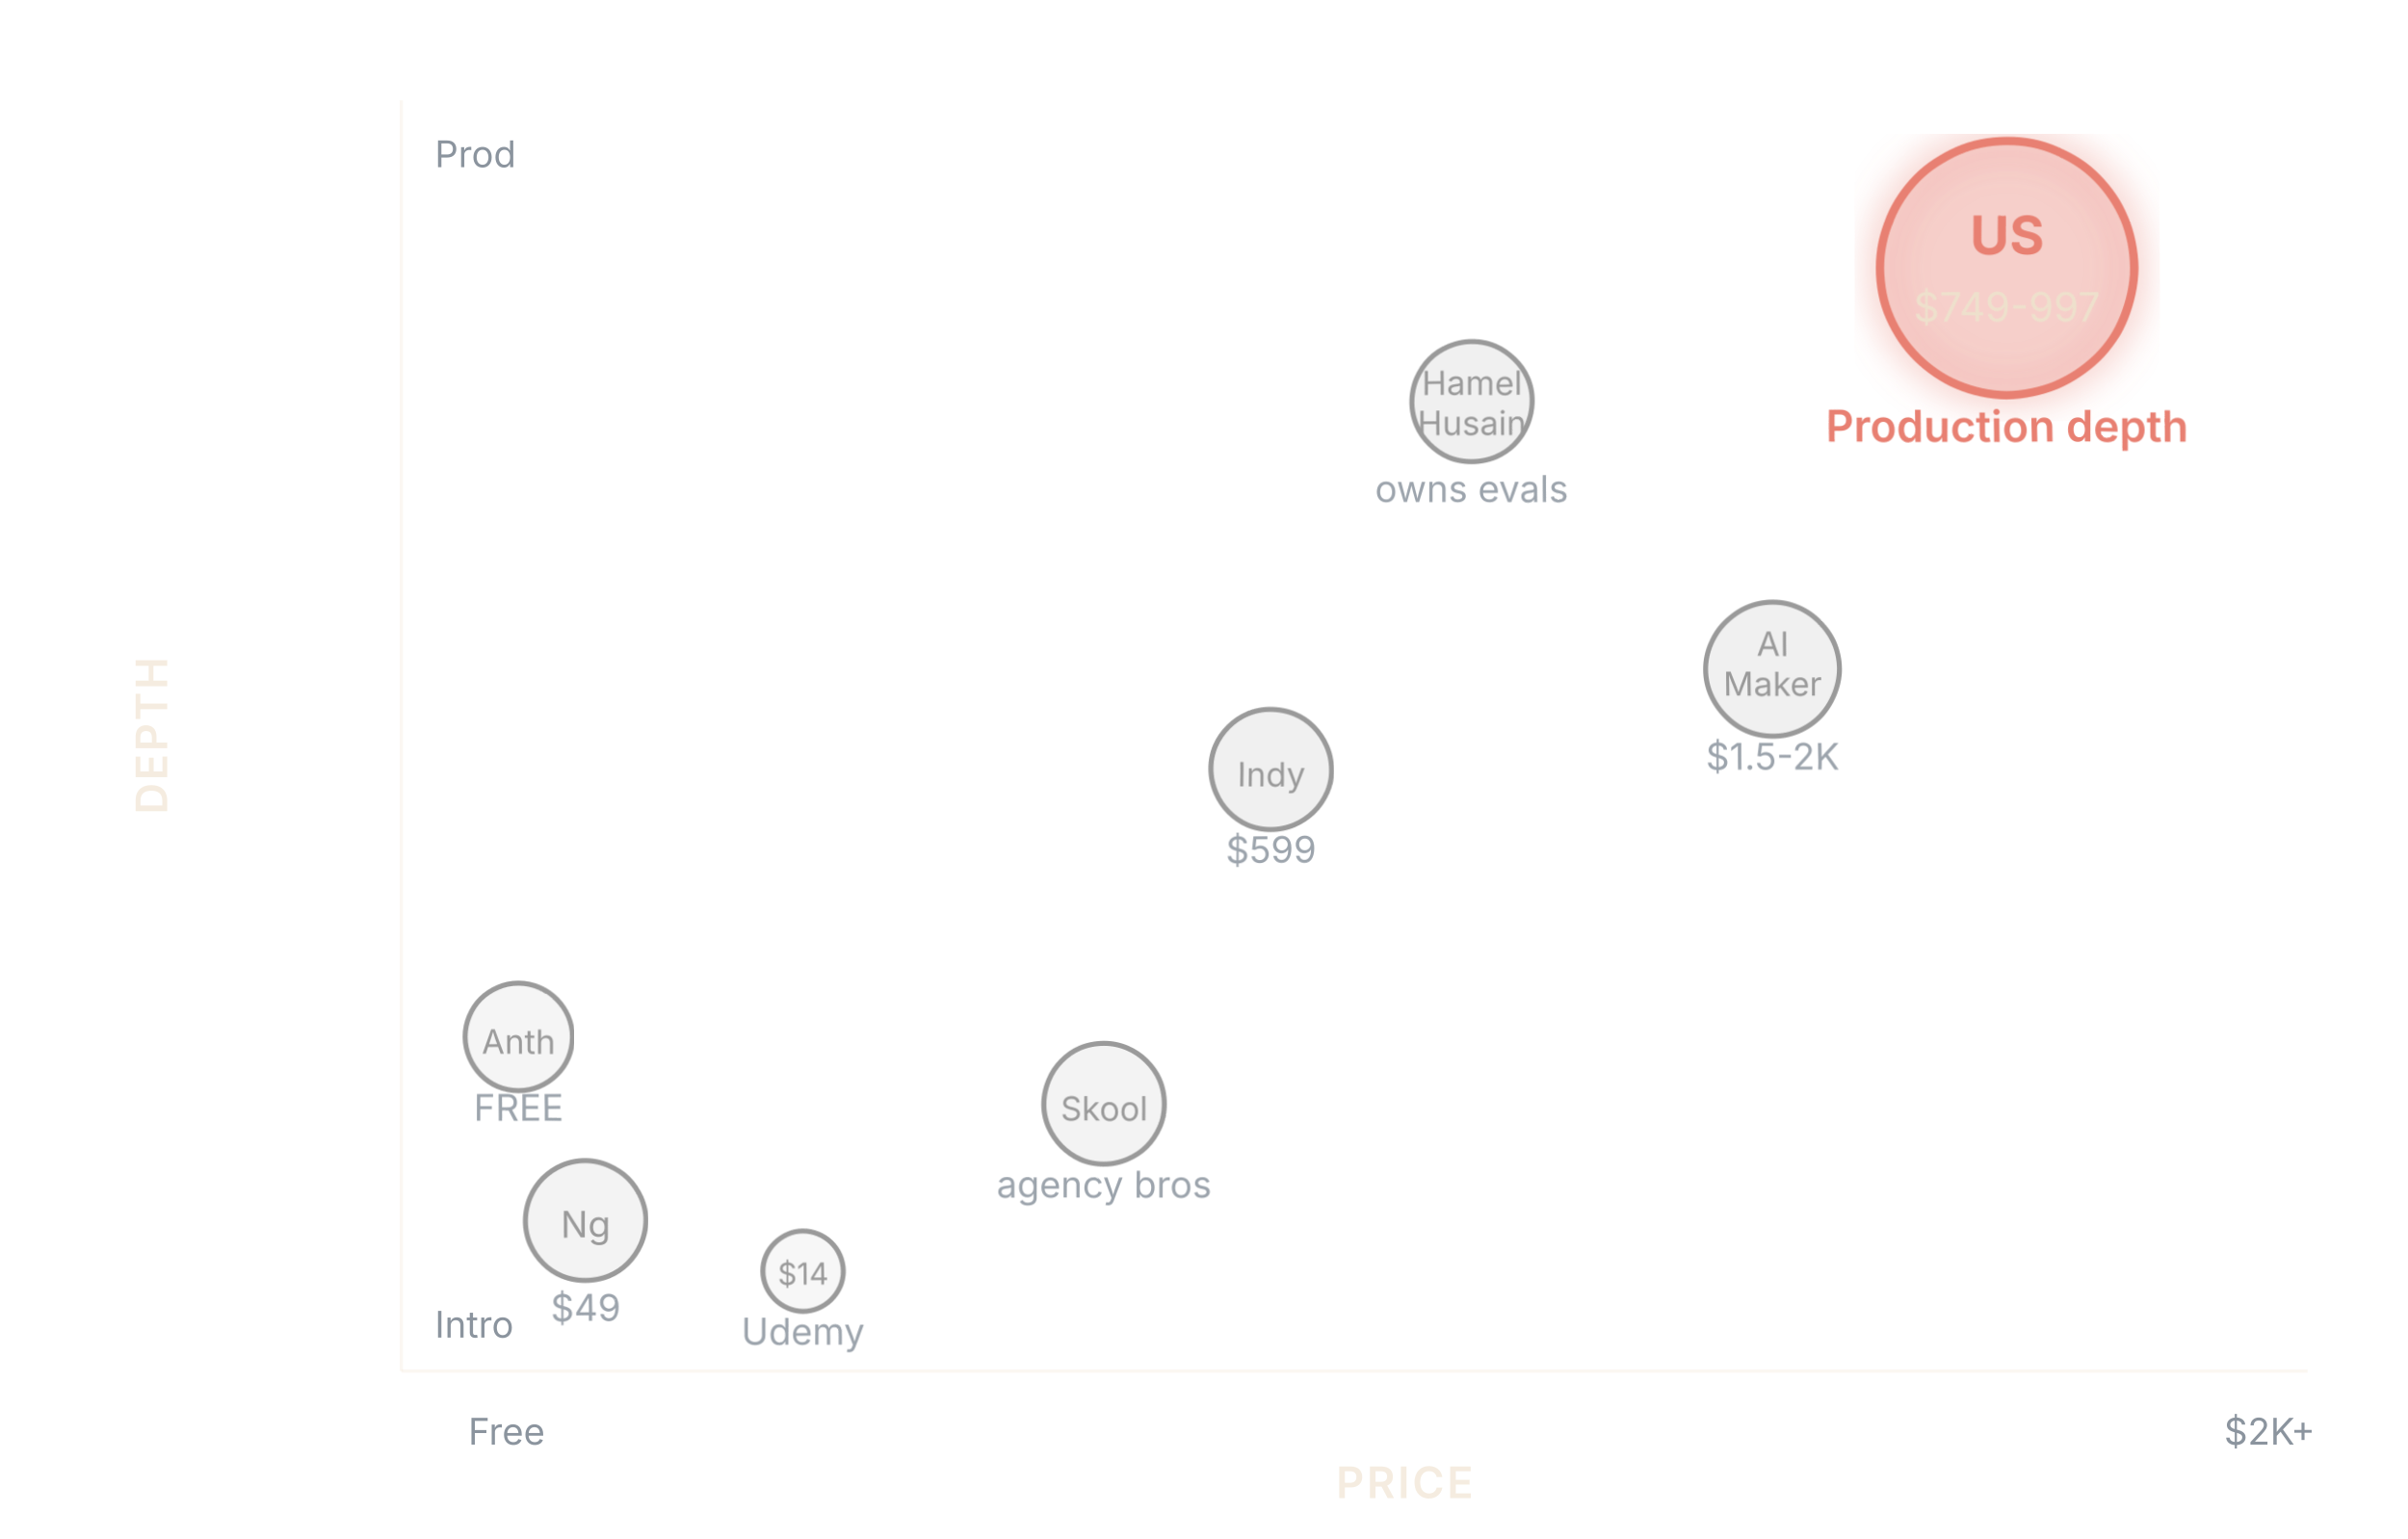
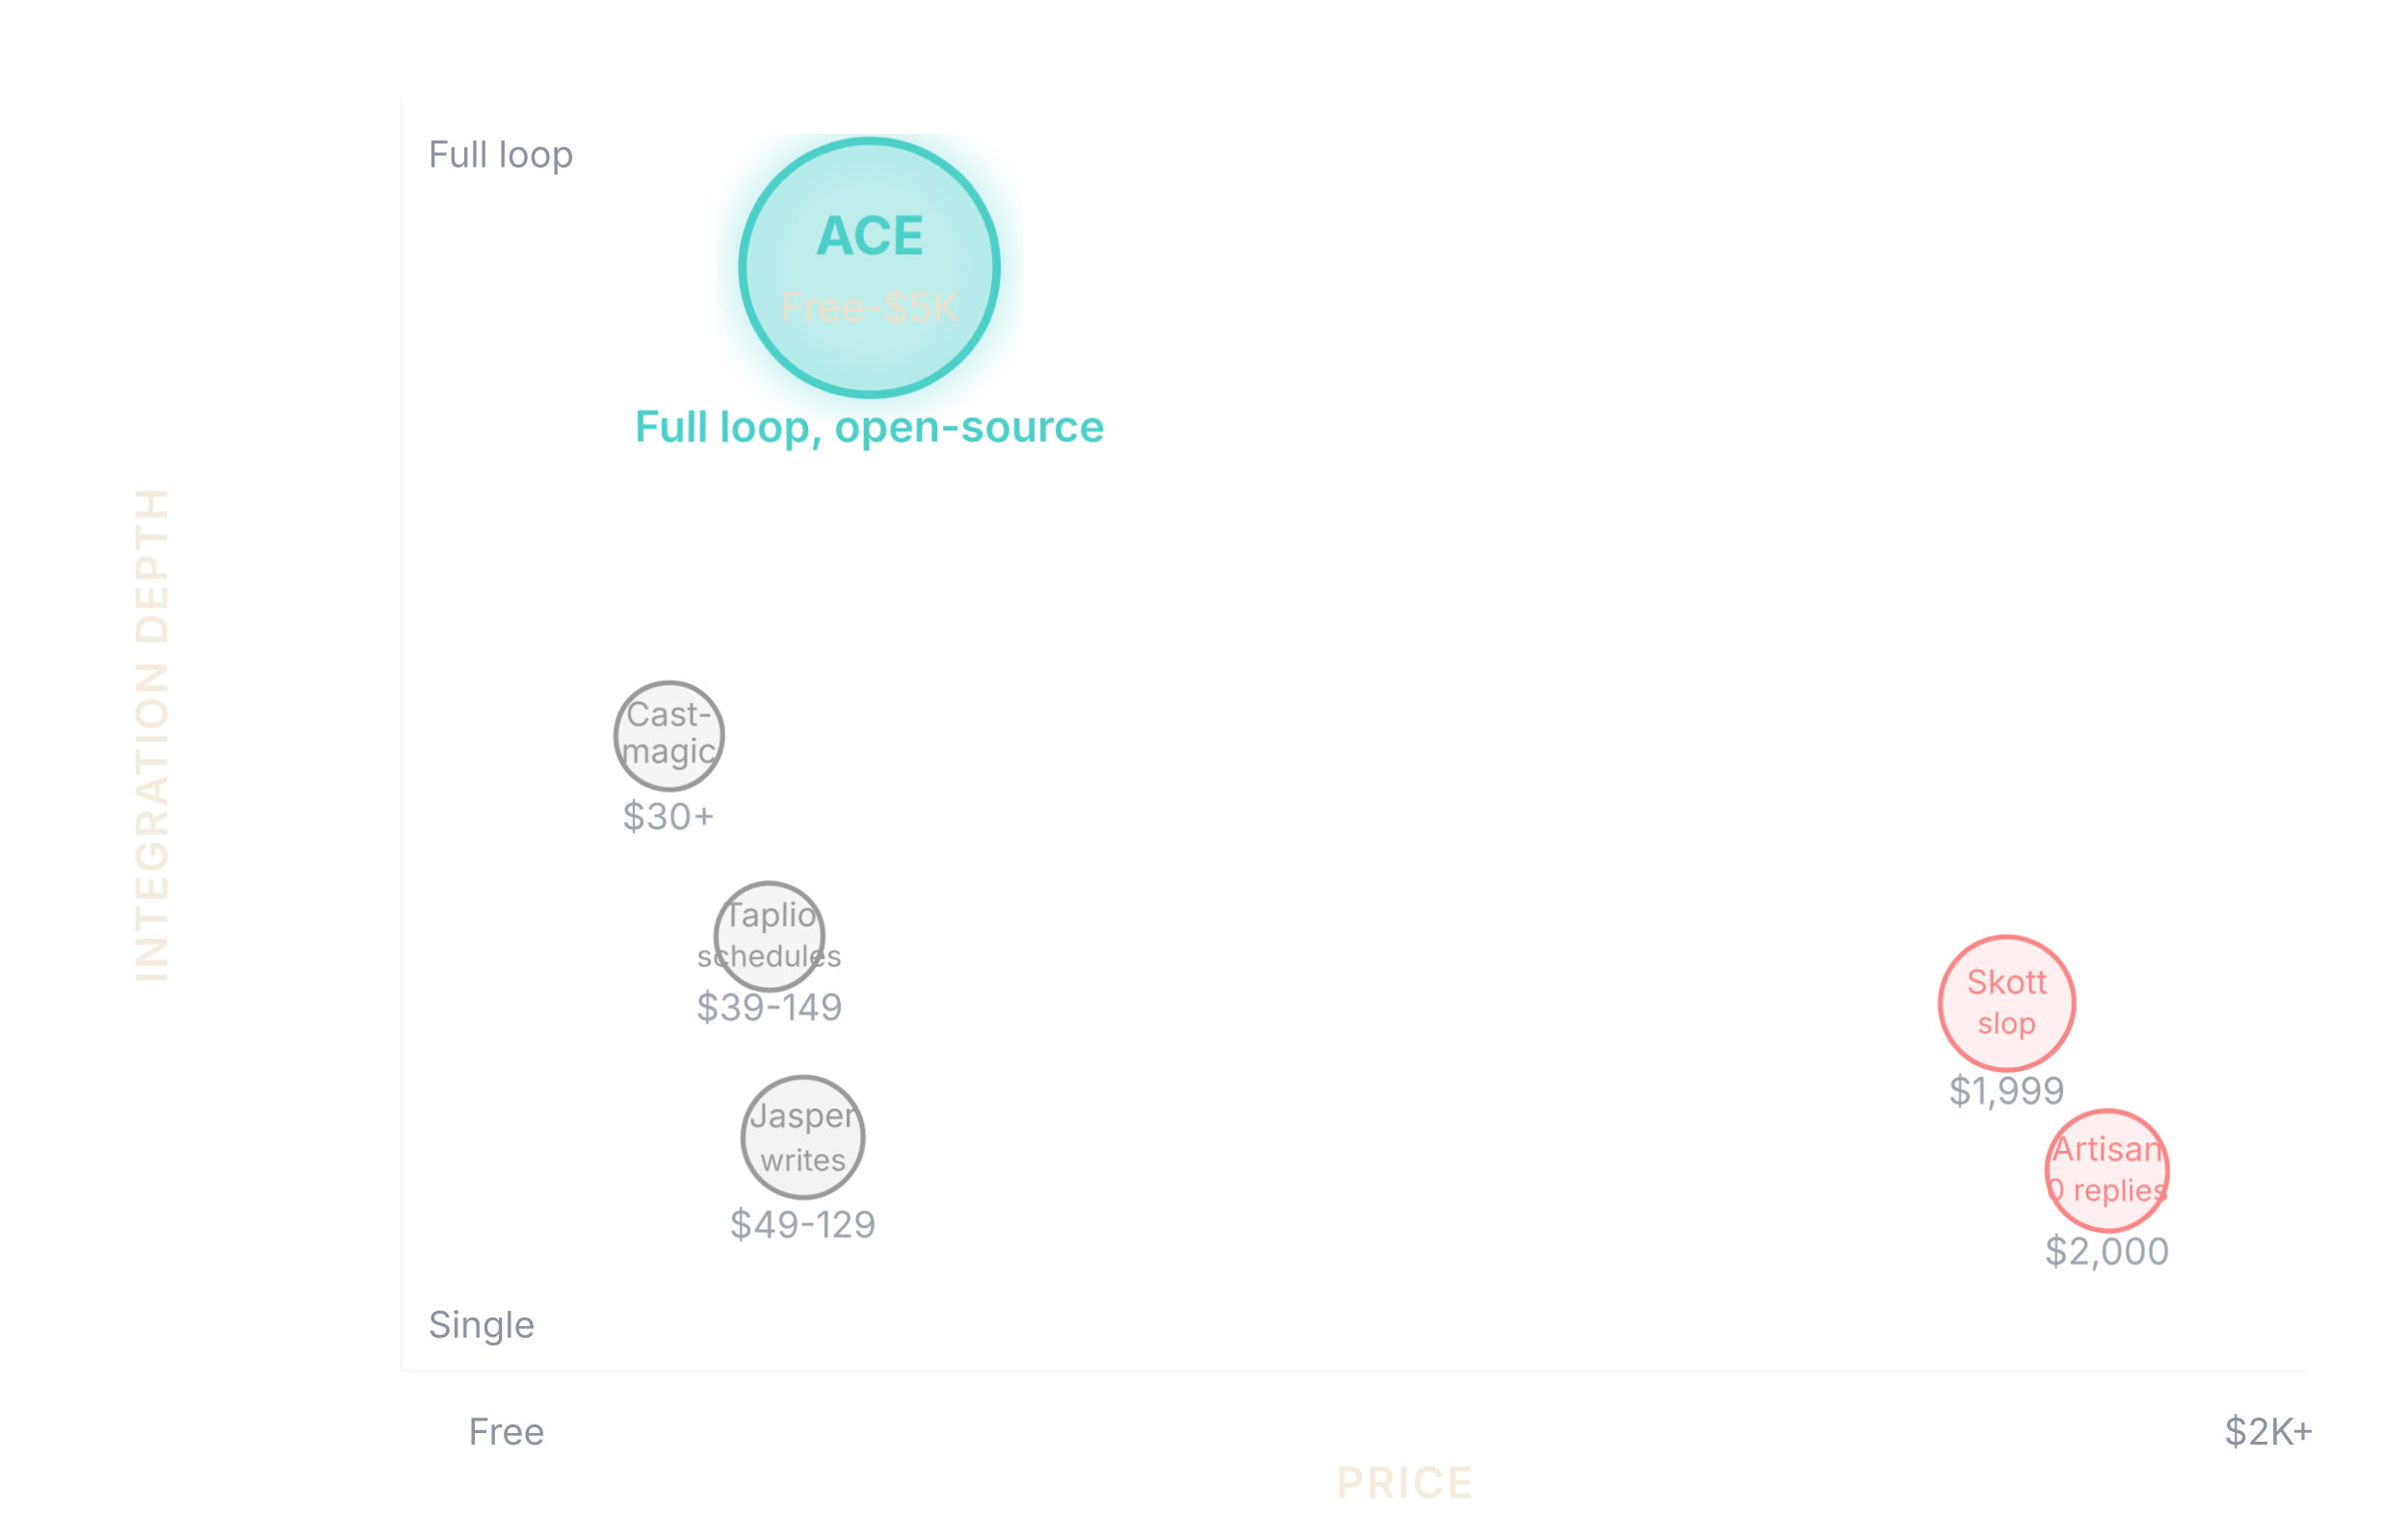
<svg xmlns="http://www.w3.org/2000/svg" viewBox="0 0 720 460" style="width:100%;max-width:720px;">
  <defs>
    <filter id="roughen-9" x="-2%" y="-2%" width="104%" height="104%">
      <feTurbulence type="turbulence" baseFrequency="0.03" numOctaves="2" result="noise" seed="9" />
      <feDisplacementMap in="SourceGraphic" in2="noise" scale="0.4" xChannelSelector="R" yChannelSelector="G" />
    </filter>
    <filter id="glow-9">
      <feGaussianBlur stdDeviation="6" result="blur" />
      <feMerge>
        <feMergeNode in="blur" />
        <feMergeNode in="SourceGraphic" />
      </feMerge>
    </filter>
  </defs>
  <style>
    .competitor { transition: transform 0.2s ease, opacity 0.2s ease; transform-origin: center; cursor: pointer; }
    .competitor:hover { transform: scale(1.15); opacity: 1 !important; }
    .competitor { opacity: 0.85; }
    @keyframes usPulse {
      0%, 100% { r: 38; opacity: 0.20; }
      50% { r: 42; opacity: 0.30; }
    }
    .us-glow { animation: usPulse 3s ease-in-out infinite; }
  </style>
  <line x1="120" y1="410" x2="690" y2="410" stroke="#eee0cc" stroke-width="1" opacity="0.25" />
  <line x1="120" y1="410" x2="120" y2="30" stroke="#eee0cc" stroke-width="1" opacity="0.25" />
  <text x="420" y="448" text-anchor="middle" font-family="'Inter', sans-serif" font-size="13" fill="#eee0cc" font-weight="600" letter-spacing="0.06em" opacity="0.6">PRICE</text>
-   <text x="50" y="220" text-anchor="middle" font-family="'Inter', sans-serif" font-size="13" fill="#eee0cc" font-weight="600" letter-spacing="0.06em" opacity="0.6" transform="rotate(-90, 50, 220)">DEPTH</text>
+   <text x="50" y="220" text-anchor="middle" font-family="'Inter', sans-serif" font-size="13" fill="#eee0cc" font-weight="600" letter-spacing="0.06em" opacity="0.6" transform="rotate(-90, 50, 220)">INTEGRATION DEPTH</text>
  <text x="140" y="432" font-family="'Inter', sans-serif" font-size="11" fill="#8b949e">Free</text>
  <text x="665" y="432" font-family="'Inter', sans-serif" font-size="11" fill="#8b949e">$2K+</text>
-   <text x="130" y="400" font-family="'Inter', sans-serif" font-size="11" fill="#8b949e">Intro</text>
-   <text x="130" y="50" font-family="'Inter', sans-serif" font-size="11" fill="#8b949e">Prod</text>
+   <text x="128" y="400" font-family="'Inter', sans-serif" font-size="11" fill="#8b949e">Single</text>
+   <text x="128" y="50" font-family="'Inter', sans-serif" font-size="11" fill="#8b949e">Full loop</text>
  <g class="competitor" filter="url(#roughen-9)">
-     <circle cx="175" cy="365" r="18" fill="rgba(136,136,136,0.12)" stroke="#888888" stroke-width="1.5" />
-     <text x="175" y="370" text-anchor="middle" font-family="'Inter', sans-serif" font-size="11" fill="#888888">Ng</text>
-     <text x="175" y="395" text-anchor="middle" font-family="'Inter', sans-serif" font-size="11" fill="#8b949e">$49</text>
+     <circle cx="240" cy="340" r="18" fill="rgba(136,136,136,0.12)" stroke="#888888" stroke-width="1.5" />
+     <text x="240" y="337" text-anchor="middle" font-family="'Inter', sans-serif" font-size="10" fill="#888888">Jasper</text>
+     <text x="240" y="350" text-anchor="middle" font-family="'Inter', sans-serif" font-size="9" fill="#888888">writes</text>
+     <text x="240" y="370" text-anchor="middle" font-family="'Inter', sans-serif" font-size="11" fill="#8b949e">$49-129</text>
  </g>
  <g class="competitor" filter="url(#roughen-9)">
-     <circle cx="155" cy="310" r="16" fill="rgba(136,136,136,0.10)" stroke="#888888" stroke-width="1.5" />
-     <text x="155" y="315" text-anchor="middle" font-family="'Inter', sans-serif" font-size="10" fill="#888888">Anth</text>
-     <text x="155" y="335" text-anchor="middle" font-family="'Inter', sans-serif" font-size="11" fill="#8b949e">FREE</text>
+     <circle cx="230" cy="280" r="16" fill="rgba(136,136,136,0.10)" stroke="#888888" stroke-width="1.5" />
+     <text x="230" y="277" text-anchor="middle" font-family="'Inter', sans-serif" font-size="10" fill="#888888">Taplio</text>
+     <text x="230" y="289" text-anchor="middle" font-family="'Inter', sans-serif" font-size="9" fill="#888888">schedules</text>
+     <text x="230" y="305" text-anchor="middle" font-family="'Inter', sans-serif" font-size="11" fill="#8b949e">$39-149</text>
  </g>
  <g class="competitor" filter="url(#roughen-9)">
-     <circle cx="240" cy="380" r="12" fill="rgba(136,136,136,0.08)" stroke="#888888" stroke-width="1.5" />
-     <text x="240" y="384" text-anchor="middle" font-family="'Inter', sans-serif" font-size="9" fill="#888888">$14</text>
-     <text x="240" y="402" text-anchor="middle" font-family="'Inter', sans-serif" font-size="11" fill="#8b949e">Udemy</text>
+     <circle cx="200" cy="220" r="16" fill="rgba(136,136,136,0.10)" stroke="#888888" stroke-width="1.5" />
+     <text x="200" y="217" text-anchor="middle" font-family="'Inter', sans-serif" font-size="10" fill="#888888">Cast-</text>
+     <text x="200" y="228" text-anchor="middle" font-family="'Inter', sans-serif" font-size="10" fill="#888888">magic</text>
+     <text x="200" y="248" text-anchor="middle" font-family="'Inter', sans-serif" font-size="11" fill="#8b949e">$30+</text>
  </g>
  <g class="competitor" filter="url(#roughen-9)">
-     <circle cx="330" cy="330" r="18" fill="rgba(136,136,136,0.12)" stroke="#888888" stroke-width="1.5" />
-     <text x="330" y="335" text-anchor="middle" font-family="'Inter', sans-serif" font-size="10" fill="#888888">Skool</text>
-     <text x="330" y="358" text-anchor="middle" font-family="'Inter', sans-serif" font-size="11" fill="#8b949e">agency bros</text>
+     <circle cx="600" cy="300" r="20" fill="rgba(248,113,113,0.12)" stroke="#f87171" stroke-width="1.5" />
+     <text x="600" y="297" text-anchor="middle" font-family="'Inter', sans-serif" font-size="10" fill="#f87171">Skott</text>
+     <text x="600" y="309" text-anchor="middle" font-family="'Inter', sans-serif" font-size="9" fill="#f87171">slop</text>
+     <text x="600" y="330" text-anchor="middle" font-family="'Inter', sans-serif" font-size="11" fill="#8b949e">$1,999</text>
  </g>
  <g class="competitor" filter="url(#roughen-9)">
-     <circle cx="380" cy="230" r="18" fill="rgba(136,136,136,0.15)" stroke="#888888" stroke-width="1.5" />
-     <text x="380" y="235" text-anchor="middle" font-family="'Inter', sans-serif" font-size="10" fill="#888888">Indy</text>
-     <text x="380" y="258" text-anchor="middle" font-family="'Inter', sans-serif" font-size="11" fill="#8b949e">$599</text>
-   </g>
-   <g class="competitor" filter="url(#roughen-9)">
-     <circle cx="530" cy="200" r="20" fill="rgba(136,136,136,0.15)" stroke="#888888" stroke-width="1.5" />
-     <text x="530" y="196" text-anchor="middle" font-family="'Inter', sans-serif" font-size="10" fill="#888888">AI</text>
-     <text x="530" y="208" text-anchor="middle" font-family="'Inter', sans-serif" font-size="10" fill="#888888">Maker</text>
-     <text x="530" y="230" text-anchor="middle" font-family="'Inter', sans-serif" font-size="11" fill="#8b949e">$1.5-2K</text>
-   </g>
-   <g class="competitor" filter="url(#roughen-9)">
-     <circle cx="440" cy="120" r="18" fill="rgba(136,136,136,0.15)" stroke="#888888" stroke-width="1.5" />
-     <text x="440" y="118" text-anchor="middle" font-family="'Inter', sans-serif" font-size="10" fill="#888888">Hamel</text>
-     <text x="440" y="130" text-anchor="middle" font-family="'Inter', sans-serif" font-size="10" fill="#888888">Husain</text>
-     <text x="440" y="150" text-anchor="middle" font-family="'Inter', sans-serif" font-size="11" fill="#8b949e">owns evals</text>
+     <circle cx="630" cy="350" r="18" fill="rgba(248,113,113,0.12)" stroke="#f87171" stroke-width="1.5" />
+     <text x="630" y="347" text-anchor="middle" font-family="'Inter', sans-serif" font-size="10" fill="#f87171">Artisan</text>
+     <text x="630" y="359" text-anchor="middle" font-family="'Inter', sans-serif" font-size="9" fill="#f87171">0 replies</text>
+     <text x="630" y="378" text-anchor="middle" font-family="'Inter', sans-serif" font-size="11" fill="#8b949e">$2,000</text>
  </g>
  <g filter="url(#roughen-9)">
    <g filter="url(#glow-9)">
-       <circle class="us-glow" cx="600" cy="80" r="38" fill="rgba(232,128,114,0.20)" stroke="#e88072" stroke-width="2.5" />
+       <circle class="us-glow" cx="260" cy="80" r="38" fill="rgba(77,207,201,0.20)" stroke="#4DCFC9" stroke-width="2.5" />
    </g>
-     <text x="600" y="76" text-anchor="middle" font-family="'Inter', sans-serif" font-size="16" fill="#e88072" font-weight="700">US</text>
-     <text x="600" y="96" text-anchor="middle" font-family="'Inter', sans-serif" font-size="12" fill="#eee0cc">$749-997</text>
-     <text x="600" y="132" text-anchor="middle" font-family="'Inter', sans-serif" font-size="13" fill="#e88072" font-weight="600">Production depth</text>
+     <text x="260" y="76" text-anchor="middle" font-family="'Inter', sans-serif" font-size="16" fill="#4DCFC9" font-weight="700">ACE</text>
+     <text x="260" y="96" text-anchor="middle" font-family="'Inter', sans-serif" font-size="12" fill="#eee0cc">Free-$5K</text>
+     <text x="260" y="132" text-anchor="middle" font-family="'Inter', sans-serif" font-size="13" fill="#4DCFC9" font-weight="600">Full loop, open-source</text>
  </g>
</svg>
